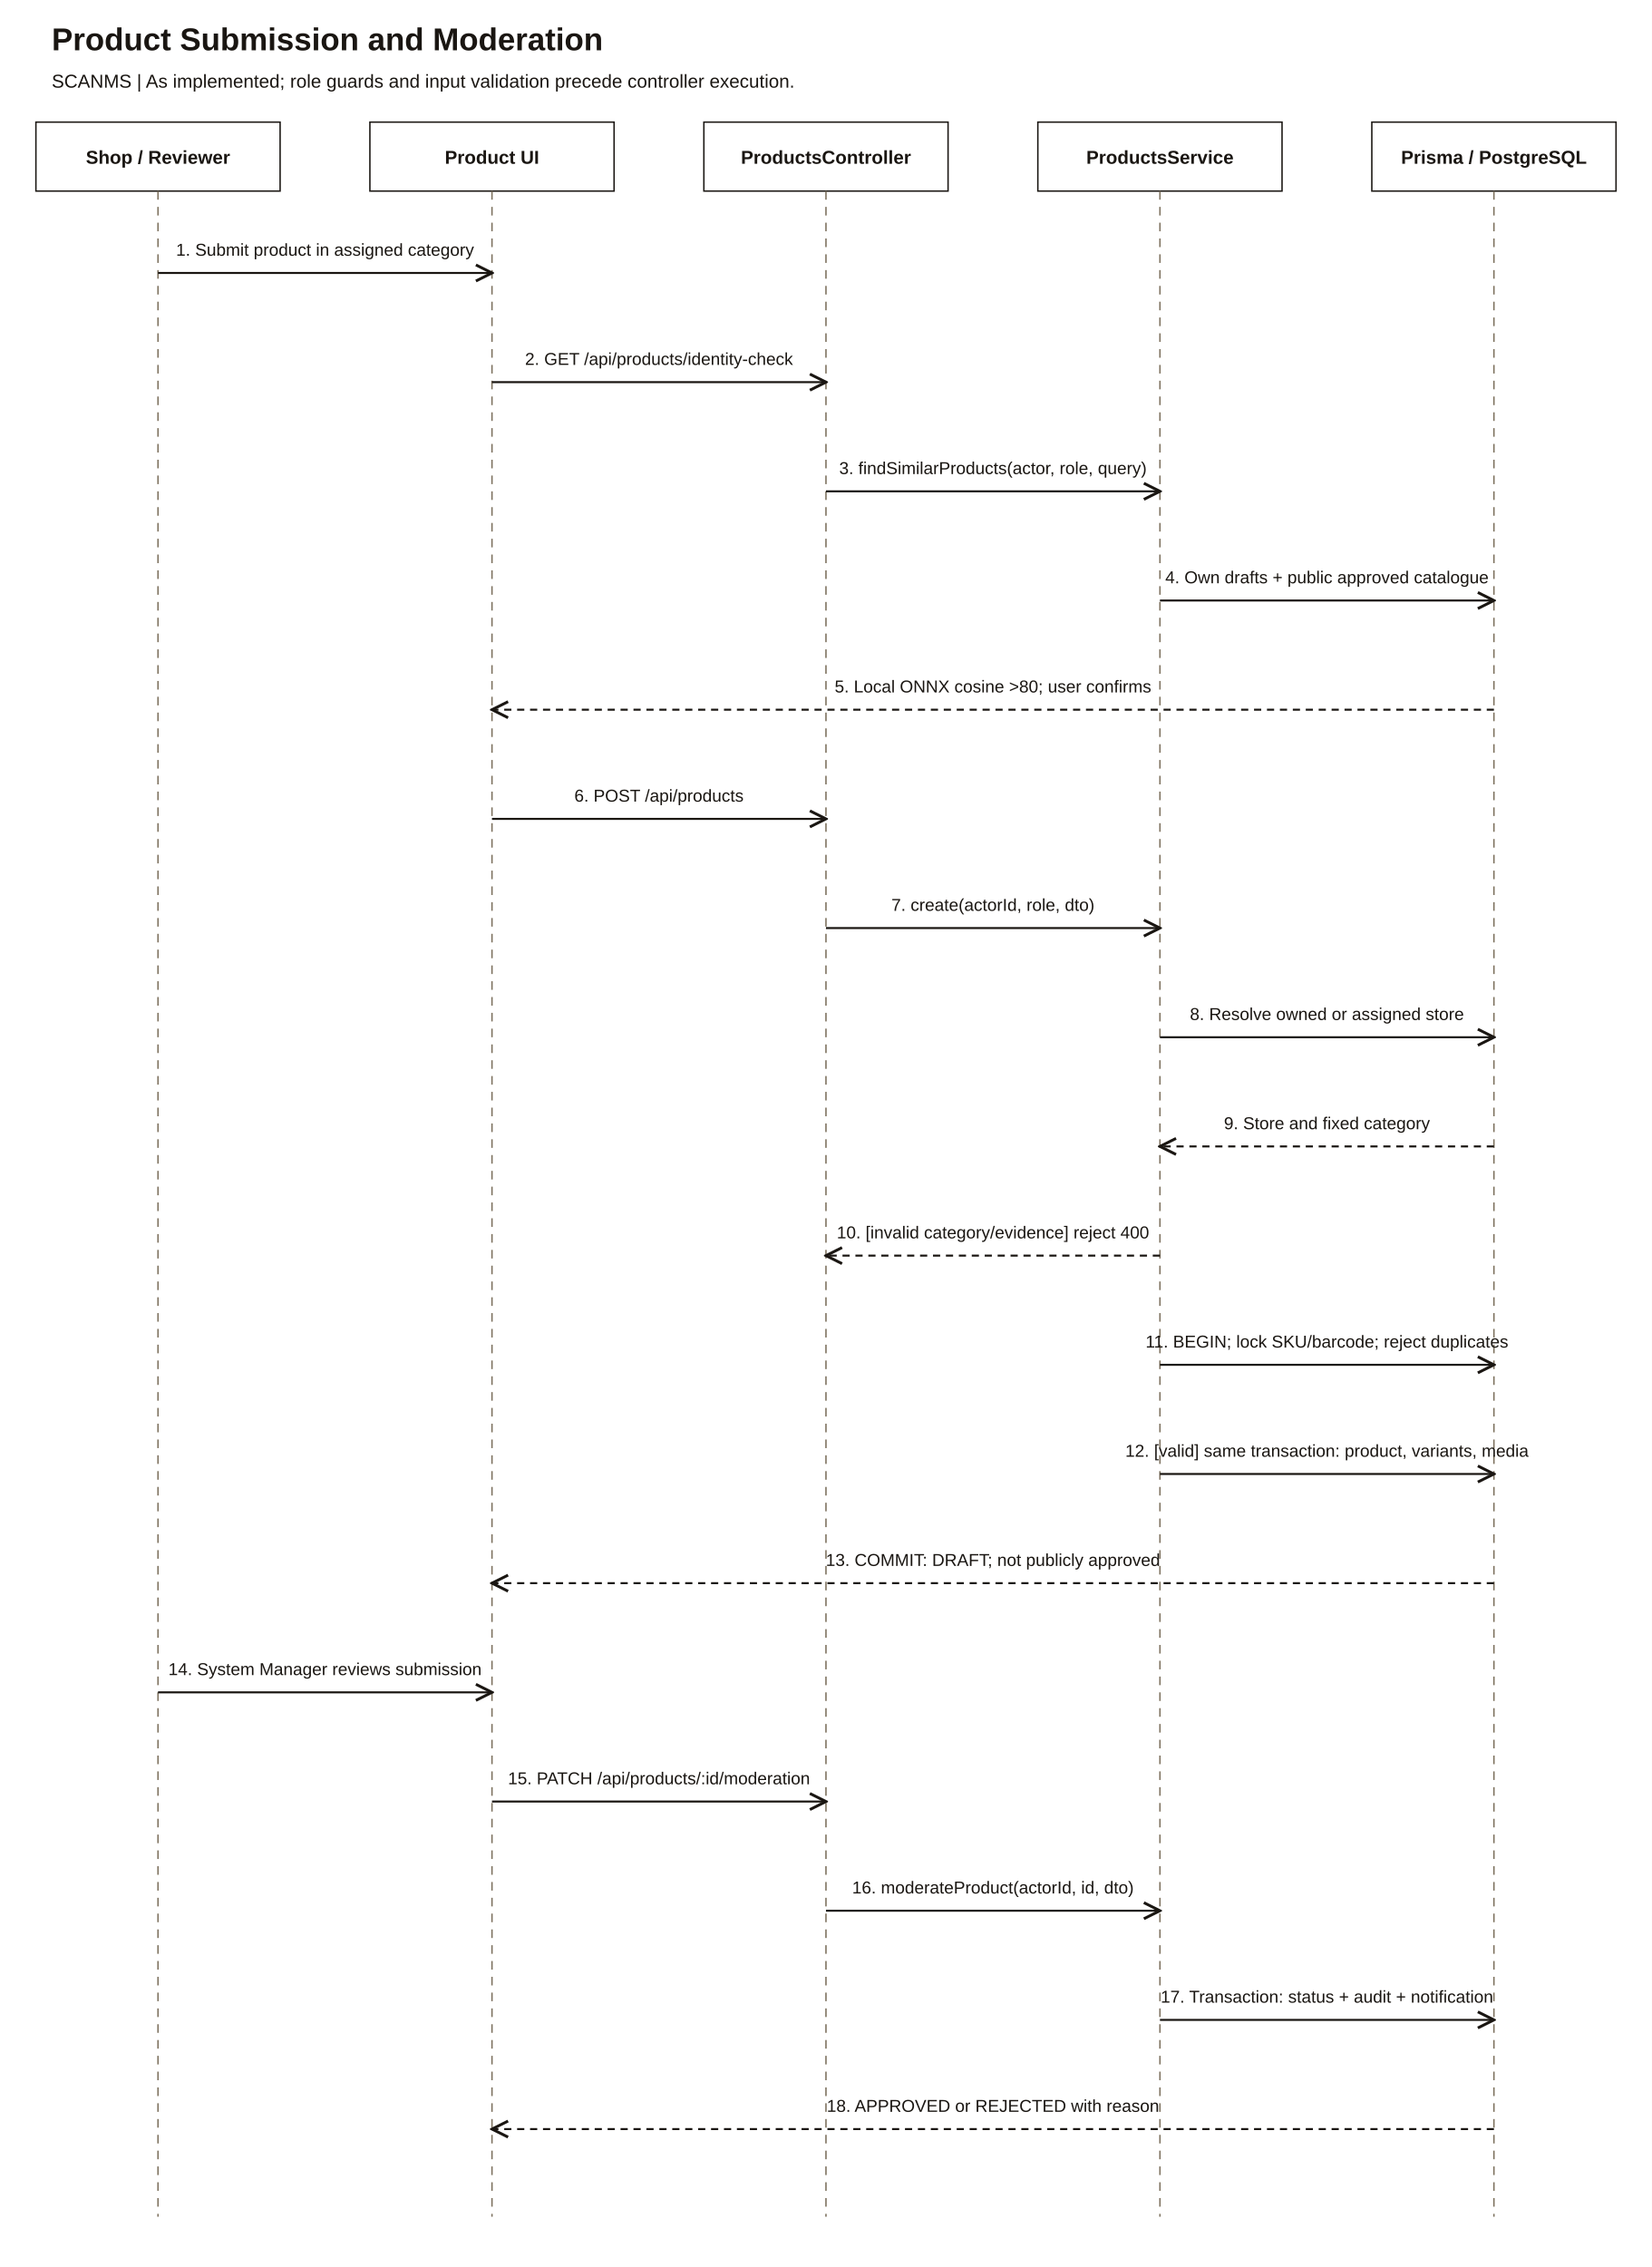
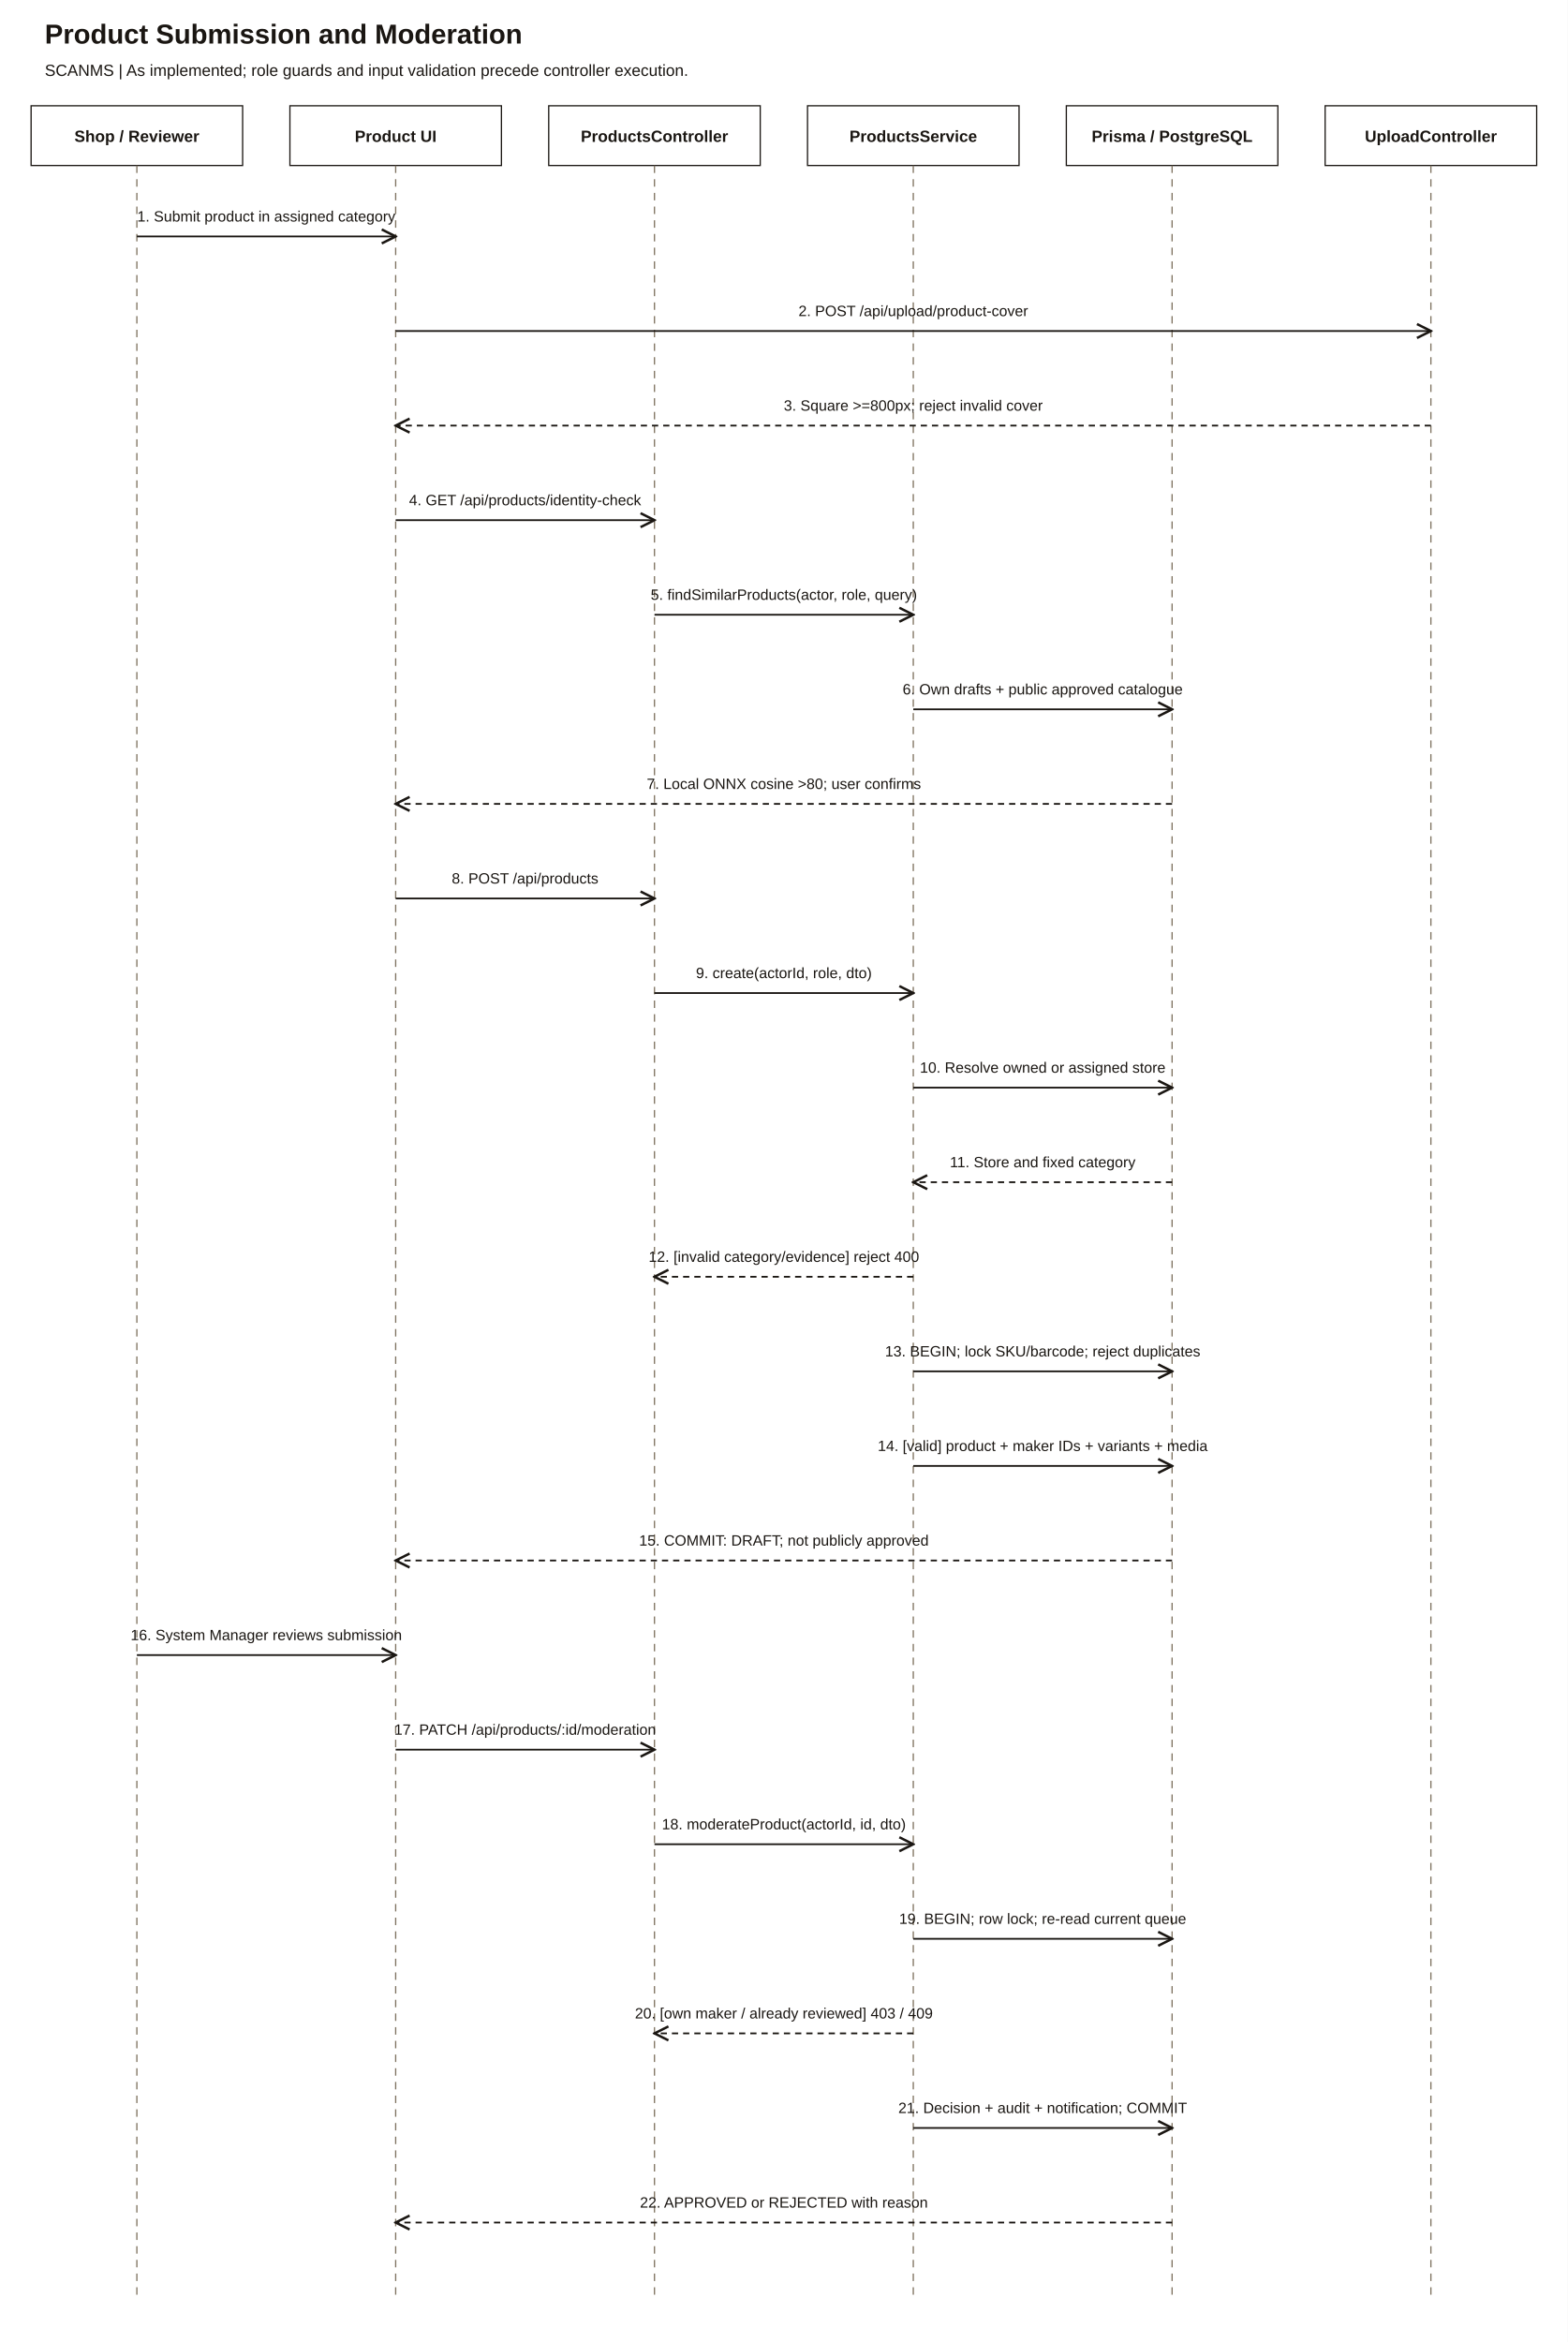
- <svg xmlns="http://www.w3.org/2000/svg" width="1150" height="1578" viewBox="0 0 1150 1578">
+ <svg xmlns="http://www.w3.org/2000/svg" width="1260" height="1882" viewBox="0 0 1260 1882">
  <defs>
    <marker id="arrow" markerWidth="10" markerHeight="10" refX="9" refY="5" orient="auto">
      <path d="M1 1 L9 5 L1 9" fill="none" stroke="#1A1612" stroke-width="1.4" />
    </marker>
  </defs>
  <rect width="100%" height="100%" fill="white" />
  <text x="36" y="35" font-family="Arial,sans-serif" font-size="22" text-anchor="start" font-weight="bold" fill="#1A1612">Product Submission and Moderation</text>
  <text x="36" y="61" font-family="Arial,sans-serif" font-size="13" text-anchor="start" fill="#1A1612">SCANMS | As implemented; role guards and input validation precede controller execution.</text>
  <rect x="25" y="85" width="170" height="48" fill="white" stroke="#1A1612" />
  <text x="110" y="114" font-family="Arial,sans-serif" font-size="13" text-anchor="middle" font-weight="bold" fill="#1A1612">Shop / Reviewer</text>
-   <line x1="110" y1="133" x2="110" y2="1543" stroke="#7D715E" stroke-dasharray="6 5" />
-   <rect x="257.5" y="85" width="170" height="48" fill="white" stroke="#1A1612" />
-   <text x="342.5" y="114" font-family="Arial,sans-serif" font-size="13" text-anchor="middle" font-weight="bold" fill="#1A1612">Product UI</text>
-   <line x1="342.5" y1="133" x2="342.5" y2="1543" stroke="#7D715E" stroke-dasharray="6 5" />
-   <rect x="490" y="85" width="170" height="48" fill="white" stroke="#1A1612" />
-   <text x="575" y="114" font-family="Arial,sans-serif" font-size="13" text-anchor="middle" font-weight="bold" fill="#1A1612">ProductsController</text>
-   <line x1="575" y1="133" x2="575" y2="1543" stroke="#7D715E" stroke-dasharray="6 5" />
-   <rect x="722.5" y="85" width="170" height="48" fill="white" stroke="#1A1612" />
-   <text x="807.5" y="114" font-family="Arial,sans-serif" font-size="13" text-anchor="middle" font-weight="bold" fill="#1A1612">ProductsService</text>
-   <line x1="807.5" y1="133" x2="807.5" y2="1543" stroke="#7D715E" stroke-dasharray="6 5" />
-   <rect x="955" y="85" width="170" height="48" fill="white" stroke="#1A1612" />
-   <text x="1040" y="114" font-family="Arial,sans-serif" font-size="13" text-anchor="middle" font-weight="bold" fill="#1A1612">Prisma / PostgreSQL</text>
-   <line x1="1040" y1="133" x2="1040" y2="1543" stroke="#7D715E" stroke-dasharray="6 5" />
-   <line x1="110" y1="190" x2="342.5" y2="190" stroke="#1A1612" stroke-width="1.4" marker-end="url(#arrow)" />
-   <text x="226.25" y="178" font-family="Arial,sans-serif" font-size="12" text-anchor="middle" fill="#1A1612">1. Submit product in assigned category</text>
-   <line x1="342.5" y1="266" x2="575" y2="266" stroke="#1A1612" stroke-width="1.4" marker-end="url(#arrow)" />
-   <text x="458.75" y="254" font-family="Arial,sans-serif" font-size="12" text-anchor="middle" fill="#1A1612">2. GET /api/products/identity-check</text>
-   <line x1="575" y1="342" x2="807.5" y2="342" stroke="#1A1612" stroke-width="1.4" marker-end="url(#arrow)" />
-   <text x="691.25" y="330" font-family="Arial,sans-serif" font-size="12" text-anchor="middle" fill="#1A1612">3. findSimilarProducts(actor, role, query)</text>
-   <line x1="807.5" y1="418" x2="1040" y2="418" stroke="#1A1612" stroke-width="1.4" marker-end="url(#arrow)" />
-   <text x="923.75" y="406" font-family="Arial,sans-serif" font-size="12" text-anchor="middle" fill="#1A1612">4. Own drafts + public approved catalogue</text>
-   <line x1="1040" y1="494" x2="342.5" y2="494" stroke="#1A1612" stroke-width="1.4" marker-end="url(#arrow)" stroke-dasharray="5 4" />
-   <text x="691.25" y="482" font-family="Arial,sans-serif" font-size="12" text-anchor="middle" fill="#1A1612">5. Local ONNX cosine &gt;80; user confirms</text>
-   <line x1="342.5" y1="570" x2="575" y2="570" stroke="#1A1612" stroke-width="1.4" marker-end="url(#arrow)" />
-   <text x="458.75" y="558" font-family="Arial,sans-serif" font-size="12" text-anchor="middle" fill="#1A1612">6. POST /api/products</text>
-   <line x1="575" y1="646" x2="807.5" y2="646" stroke="#1A1612" stroke-width="1.4" marker-end="url(#arrow)" />
-   <text x="691.25" y="634" font-family="Arial,sans-serif" font-size="12" text-anchor="middle" fill="#1A1612">7. create(actorId, role, dto)</text>
-   <line x1="807.5" y1="722" x2="1040" y2="722" stroke="#1A1612" stroke-width="1.4" marker-end="url(#arrow)" />
-   <text x="923.75" y="710" font-family="Arial,sans-serif" font-size="12" text-anchor="middle" fill="#1A1612">8. Resolve owned or assigned store</text>
-   <line x1="1040" y1="798" x2="807.5" y2="798" stroke="#1A1612" stroke-width="1.4" marker-end="url(#arrow)" stroke-dasharray="5 4" />
-   <text x="923.75" y="786" font-family="Arial,sans-serif" font-size="12" text-anchor="middle" fill="#1A1612">9. Store and fixed category</text>
-   <line x1="807.5" y1="874" x2="575" y2="874" stroke="#1A1612" stroke-width="1.4" marker-end="url(#arrow)" stroke-dasharray="5 4" />
-   <text x="691.25" y="862" font-family="Arial,sans-serif" font-size="12" text-anchor="middle" fill="#1A1612">10. [invalid category/evidence] reject 400</text>
-   <line x1="807.5" y1="950" x2="1040" y2="950" stroke="#1A1612" stroke-width="1.4" marker-end="url(#arrow)" />
-   <text x="923.75" y="938" font-family="Arial,sans-serif" font-size="12" text-anchor="middle" fill="#1A1612">11. BEGIN; lock SKU/barcode; reject duplicates</text>
-   <line x1="807.5" y1="1026" x2="1040" y2="1026" stroke="#1A1612" stroke-width="1.4" marker-end="url(#arrow)" />
-   <text x="923.75" y="1014" font-family="Arial,sans-serif" font-size="12" text-anchor="middle" fill="#1A1612">12. [valid] same transaction: product, variants, media</text>
-   <line x1="1040" y1="1102" x2="342.5" y2="1102" stroke="#1A1612" stroke-width="1.4" marker-end="url(#arrow)" stroke-dasharray="5 4" />
-   <text x="691.25" y="1090" font-family="Arial,sans-serif" font-size="12" text-anchor="middle" fill="#1A1612">13. COMMIT: DRAFT; not publicly approved</text>
-   <line x1="110" y1="1178" x2="342.5" y2="1178" stroke="#1A1612" stroke-width="1.4" marker-end="url(#arrow)" />
-   <text x="226.25" y="1166" font-family="Arial,sans-serif" font-size="12" text-anchor="middle" fill="#1A1612">14. System Manager reviews submission</text>
-   <line x1="342.5" y1="1254" x2="575" y2="1254" stroke="#1A1612" stroke-width="1.4" marker-end="url(#arrow)" />
-   <text x="458.75" y="1242" font-family="Arial,sans-serif" font-size="12" text-anchor="middle" fill="#1A1612">15. PATCH /api/products/:id/moderation</text>
-   <line x1="575" y1="1330" x2="807.5" y2="1330" stroke="#1A1612" stroke-width="1.4" marker-end="url(#arrow)" />
-   <text x="691.25" y="1318" font-family="Arial,sans-serif" font-size="12" text-anchor="middle" fill="#1A1612">16. moderateProduct(actorId, id, dto)</text>
-   <line x1="807.5" y1="1406" x2="1040" y2="1406" stroke="#1A1612" stroke-width="1.4" marker-end="url(#arrow)" />
-   <text x="923.75" y="1394" font-family="Arial,sans-serif" font-size="12" text-anchor="middle" fill="#1A1612">17. Transaction: status + audit + notification</text>
-   <line x1="1040" y1="1482" x2="342.5" y2="1482" stroke="#1A1612" stroke-width="1.4" marker-end="url(#arrow)" stroke-dasharray="5 4" />
-   <text x="691.25" y="1470" font-family="Arial,sans-serif" font-size="12" text-anchor="middle" fill="#1A1612">18. APPROVED or REJECTED with reason</text>
+   <line x1="110" y1="133" x2="110" y2="1847" stroke="#7D715E" stroke-dasharray="6 5" />
+   <rect x="233" y="85" width="170" height="48" fill="white" stroke="#1A1612" />
+   <text x="318" y="114" font-family="Arial,sans-serif" font-size="13" text-anchor="middle" font-weight="bold" fill="#1A1612">Product UI</text>
+   <line x1="318" y1="133" x2="318" y2="1847" stroke="#7D715E" stroke-dasharray="6 5" />
+   <rect x="441" y="85" width="170" height="48" fill="white" stroke="#1A1612" />
+   <text x="526" y="114" font-family="Arial,sans-serif" font-size="13" text-anchor="middle" font-weight="bold" fill="#1A1612">ProductsController</text>
+   <line x1="526" y1="133" x2="526" y2="1847" stroke="#7D715E" stroke-dasharray="6 5" />
+   <rect x="649" y="85" width="170" height="48" fill="white" stroke="#1A1612" />
+   <text x="734" y="114" font-family="Arial,sans-serif" font-size="13" text-anchor="middle" font-weight="bold" fill="#1A1612">ProductsService</text>
+   <line x1="734" y1="133" x2="734" y2="1847" stroke="#7D715E" stroke-dasharray="6 5" />
+   <rect x="857" y="85" width="170" height="48" fill="white" stroke="#1A1612" />
+   <text x="942" y="114" font-family="Arial,sans-serif" font-size="13" text-anchor="middle" font-weight="bold" fill="#1A1612">Prisma / PostgreSQL</text>
+   <line x1="942" y1="133" x2="942" y2="1847" stroke="#7D715E" stroke-dasharray="6 5" />
+   <rect x="1065" y="85" width="170" height="48" fill="white" stroke="#1A1612" />
+   <text x="1150" y="114" font-family="Arial,sans-serif" font-size="13" text-anchor="middle" font-weight="bold" fill="#1A1612">UploadController</text>
+   <line x1="1150" y1="133" x2="1150" y2="1847" stroke="#7D715E" stroke-dasharray="6 5" />
+   <line x1="110" y1="190" x2="318" y2="190" stroke="#1A1612" stroke-width="1.4" marker-end="url(#arrow)" />
+   <text x="214" y="178" font-family="Arial,sans-serif" font-size="12" text-anchor="middle" fill="#1A1612">1. Submit product in assigned category</text>
+   <line x1="318" y1="266" x2="1150" y2="266" stroke="#1A1612" stroke-width="1.4" marker-end="url(#arrow)" />
+   <text x="734" y="254" font-family="Arial,sans-serif" font-size="12" text-anchor="middle" fill="#1A1612">2. POST /api/upload/product-cover</text>
+   <line x1="1150" y1="342" x2="318" y2="342" stroke="#1A1612" stroke-width="1.4" marker-end="url(#arrow)" stroke-dasharray="5 4" />
+   <text x="734" y="330" font-family="Arial,sans-serif" font-size="12" text-anchor="middle" fill="#1A1612">3. Square &gt;=800px; reject invalid cover</text>
+   <line x1="318" y1="418" x2="526" y2="418" stroke="#1A1612" stroke-width="1.4" marker-end="url(#arrow)" />
+   <text x="422" y="406" font-family="Arial,sans-serif" font-size="12" text-anchor="middle" fill="#1A1612">4. GET /api/products/identity-check</text>
+   <line x1="526" y1="494" x2="734" y2="494" stroke="#1A1612" stroke-width="1.4" marker-end="url(#arrow)" />
+   <text x="630" y="482" font-family="Arial,sans-serif" font-size="12" text-anchor="middle" fill="#1A1612">5. findSimilarProducts(actor, role, query)</text>
+   <line x1="734" y1="570" x2="942" y2="570" stroke="#1A1612" stroke-width="1.4" marker-end="url(#arrow)" />
+   <text x="838" y="558" font-family="Arial,sans-serif" font-size="12" text-anchor="middle" fill="#1A1612">6. Own drafts + public approved catalogue</text>
+   <line x1="942" y1="646" x2="318" y2="646" stroke="#1A1612" stroke-width="1.4" marker-end="url(#arrow)" stroke-dasharray="5 4" />
+   <text x="630" y="634" font-family="Arial,sans-serif" font-size="12" text-anchor="middle" fill="#1A1612">7. Local ONNX cosine &gt;80; user confirms</text>
+   <line x1="318" y1="722" x2="526" y2="722" stroke="#1A1612" stroke-width="1.4" marker-end="url(#arrow)" />
+   <text x="422" y="710" font-family="Arial,sans-serif" font-size="12" text-anchor="middle" fill="#1A1612">8. POST /api/products</text>
+   <line x1="526" y1="798" x2="734" y2="798" stroke="#1A1612" stroke-width="1.4" marker-end="url(#arrow)" />
+   <text x="630" y="786" font-family="Arial,sans-serif" font-size="12" text-anchor="middle" fill="#1A1612">9. create(actorId, role, dto)</text>
+   <line x1="734" y1="874" x2="942" y2="874" stroke="#1A1612" stroke-width="1.4" marker-end="url(#arrow)" />
+   <text x="838" y="862" font-family="Arial,sans-serif" font-size="12" text-anchor="middle" fill="#1A1612">10. Resolve owned or assigned store</text>
+   <line x1="942" y1="950" x2="734" y2="950" stroke="#1A1612" stroke-width="1.4" marker-end="url(#arrow)" stroke-dasharray="5 4" />
+   <text x="838" y="938" font-family="Arial,sans-serif" font-size="12" text-anchor="middle" fill="#1A1612">11. Store and fixed category</text>
+   <line x1="734" y1="1026" x2="526" y2="1026" stroke="#1A1612" stroke-width="1.4" marker-end="url(#arrow)" stroke-dasharray="5 4" />
+   <text x="630" y="1014" font-family="Arial,sans-serif" font-size="12" text-anchor="middle" fill="#1A1612">12. [invalid category/evidence] reject 400</text>
+   <line x1="734" y1="1102" x2="942" y2="1102" stroke="#1A1612" stroke-width="1.4" marker-end="url(#arrow)" />
+   <text x="838" y="1090" font-family="Arial,sans-serif" font-size="12" text-anchor="middle" fill="#1A1612">13. BEGIN; lock SKU/barcode; reject duplicates</text>
+   <line x1="734" y1="1178" x2="942" y2="1178" stroke="#1A1612" stroke-width="1.4" marker-end="url(#arrow)" />
+   <text x="838" y="1166" font-family="Arial,sans-serif" font-size="12" text-anchor="middle" fill="#1A1612">14. [valid] product + maker IDs + variants + media</text>
+   <line x1="942" y1="1254" x2="318" y2="1254" stroke="#1A1612" stroke-width="1.4" marker-end="url(#arrow)" stroke-dasharray="5 4" />
+   <text x="630" y="1242" font-family="Arial,sans-serif" font-size="12" text-anchor="middle" fill="#1A1612">15. COMMIT: DRAFT; not publicly approved</text>
+   <line x1="110" y1="1330" x2="318" y2="1330" stroke="#1A1612" stroke-width="1.4" marker-end="url(#arrow)" />
+   <text x="214" y="1318" font-family="Arial,sans-serif" font-size="12" text-anchor="middle" fill="#1A1612">16. System Manager reviews submission</text>
+   <line x1="318" y1="1406" x2="526" y2="1406" stroke="#1A1612" stroke-width="1.4" marker-end="url(#arrow)" />
+   <text x="422" y="1394" font-family="Arial,sans-serif" font-size="12" text-anchor="middle" fill="#1A1612">17. PATCH /api/products/:id/moderation</text>
+   <line x1="526" y1="1482" x2="734" y2="1482" stroke="#1A1612" stroke-width="1.4" marker-end="url(#arrow)" />
+   <text x="630" y="1470" font-family="Arial,sans-serif" font-size="12" text-anchor="middle" fill="#1A1612">18. moderateProduct(actorId, id, dto)</text>
+   <line x1="734" y1="1558" x2="942" y2="1558" stroke="#1A1612" stroke-width="1.4" marker-end="url(#arrow)" />
+   <text x="838" y="1546" font-family="Arial,sans-serif" font-size="12" text-anchor="middle" fill="#1A1612">19. BEGIN; row lock; re-read current queue</text>
+   <line x1="734" y1="1634" x2="526" y2="1634" stroke="#1A1612" stroke-width="1.4" marker-end="url(#arrow)" stroke-dasharray="5 4" />
+   <text x="630" y="1622" font-family="Arial,sans-serif" font-size="12" text-anchor="middle" fill="#1A1612">20. [own maker / already reviewed] 403 / 409</text>
+   <line x1="734" y1="1710" x2="942" y2="1710" stroke="#1A1612" stroke-width="1.4" marker-end="url(#arrow)" />
+   <text x="838" y="1698" font-family="Arial,sans-serif" font-size="12" text-anchor="middle" fill="#1A1612">21. Decision + audit + notification; COMMIT</text>
+   <line x1="942" y1="1786" x2="318" y2="1786" stroke="#1A1612" stroke-width="1.4" marker-end="url(#arrow)" stroke-dasharray="5 4" />
+   <text x="630" y="1774" font-family="Arial,sans-serif" font-size="12" text-anchor="middle" fill="#1A1612">22. APPROVED or REJECTED with reason</text>
</svg>
